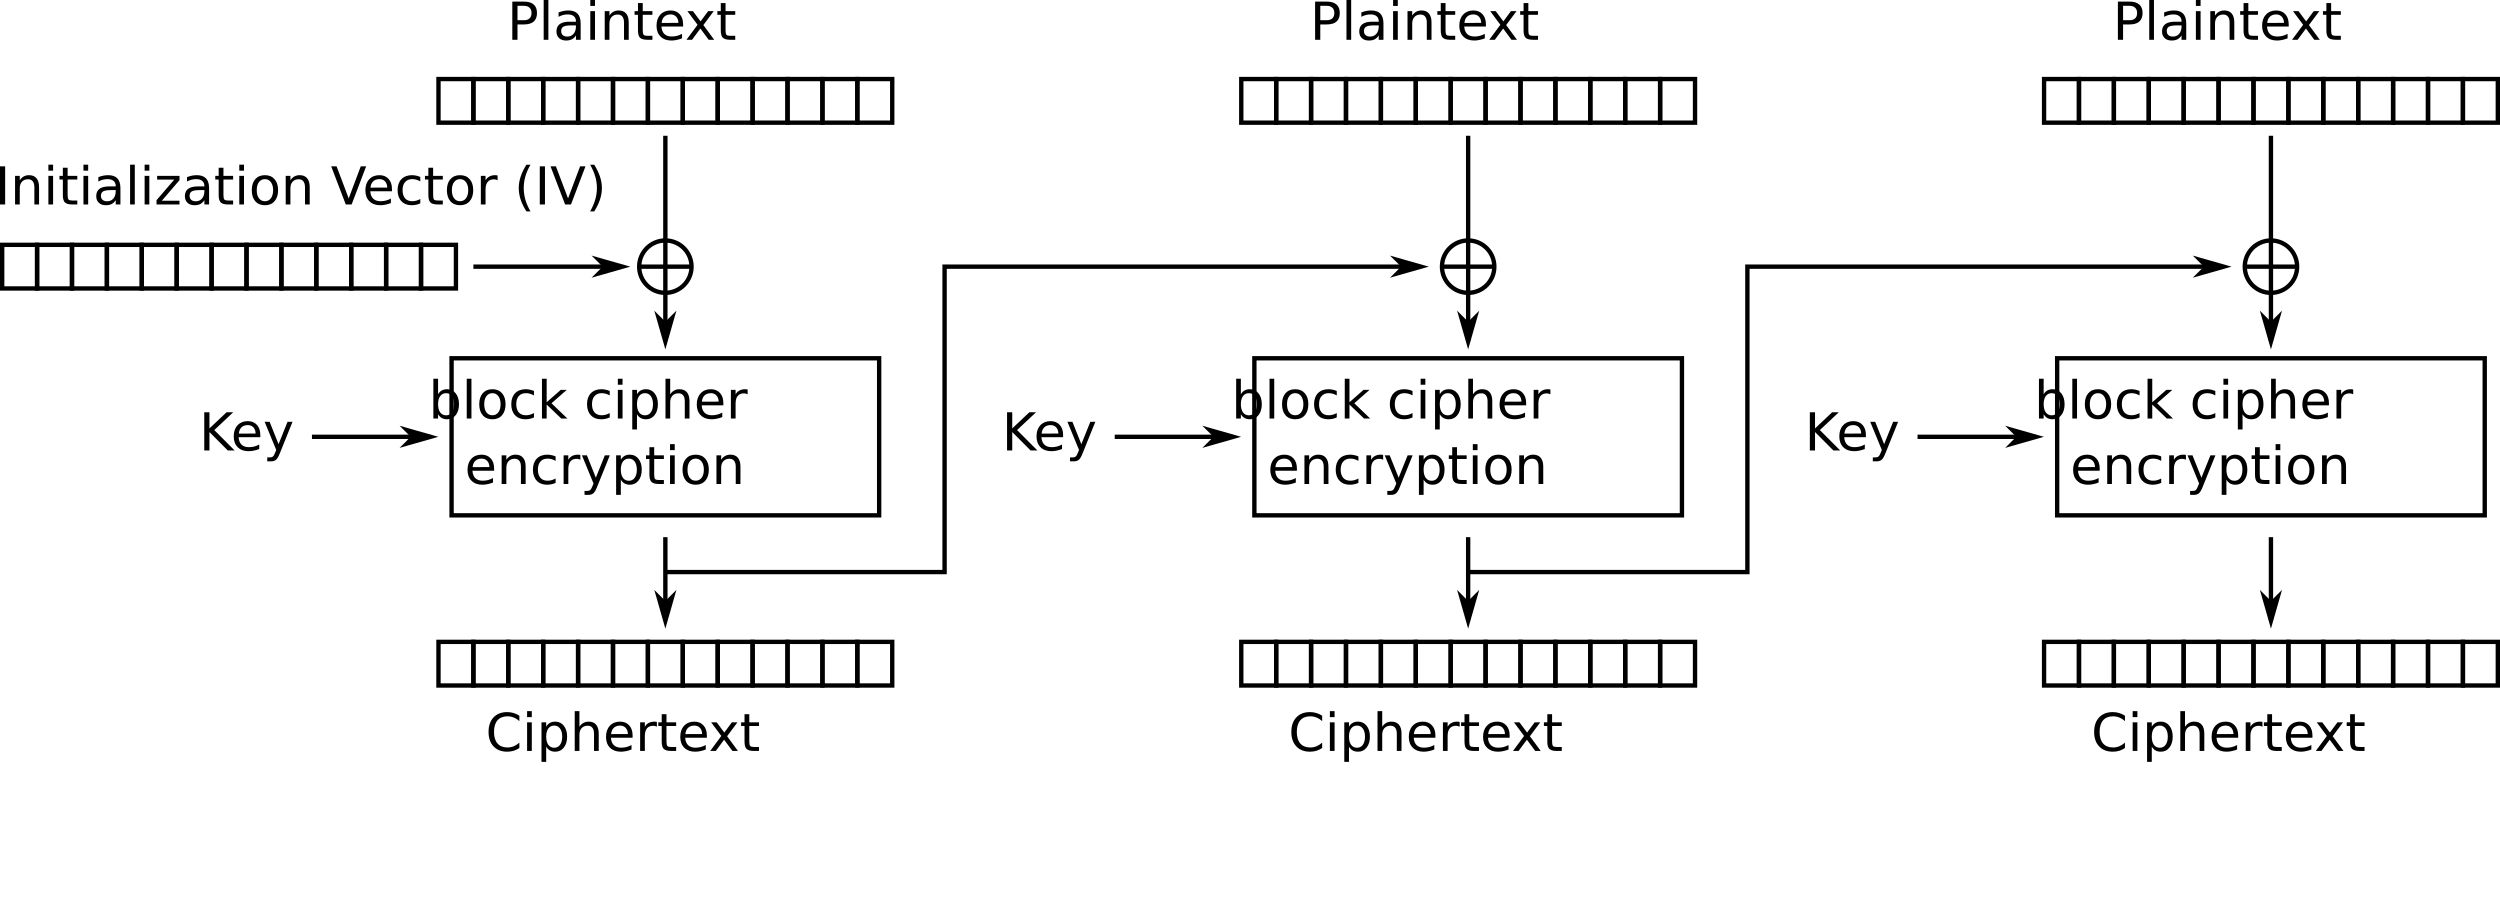
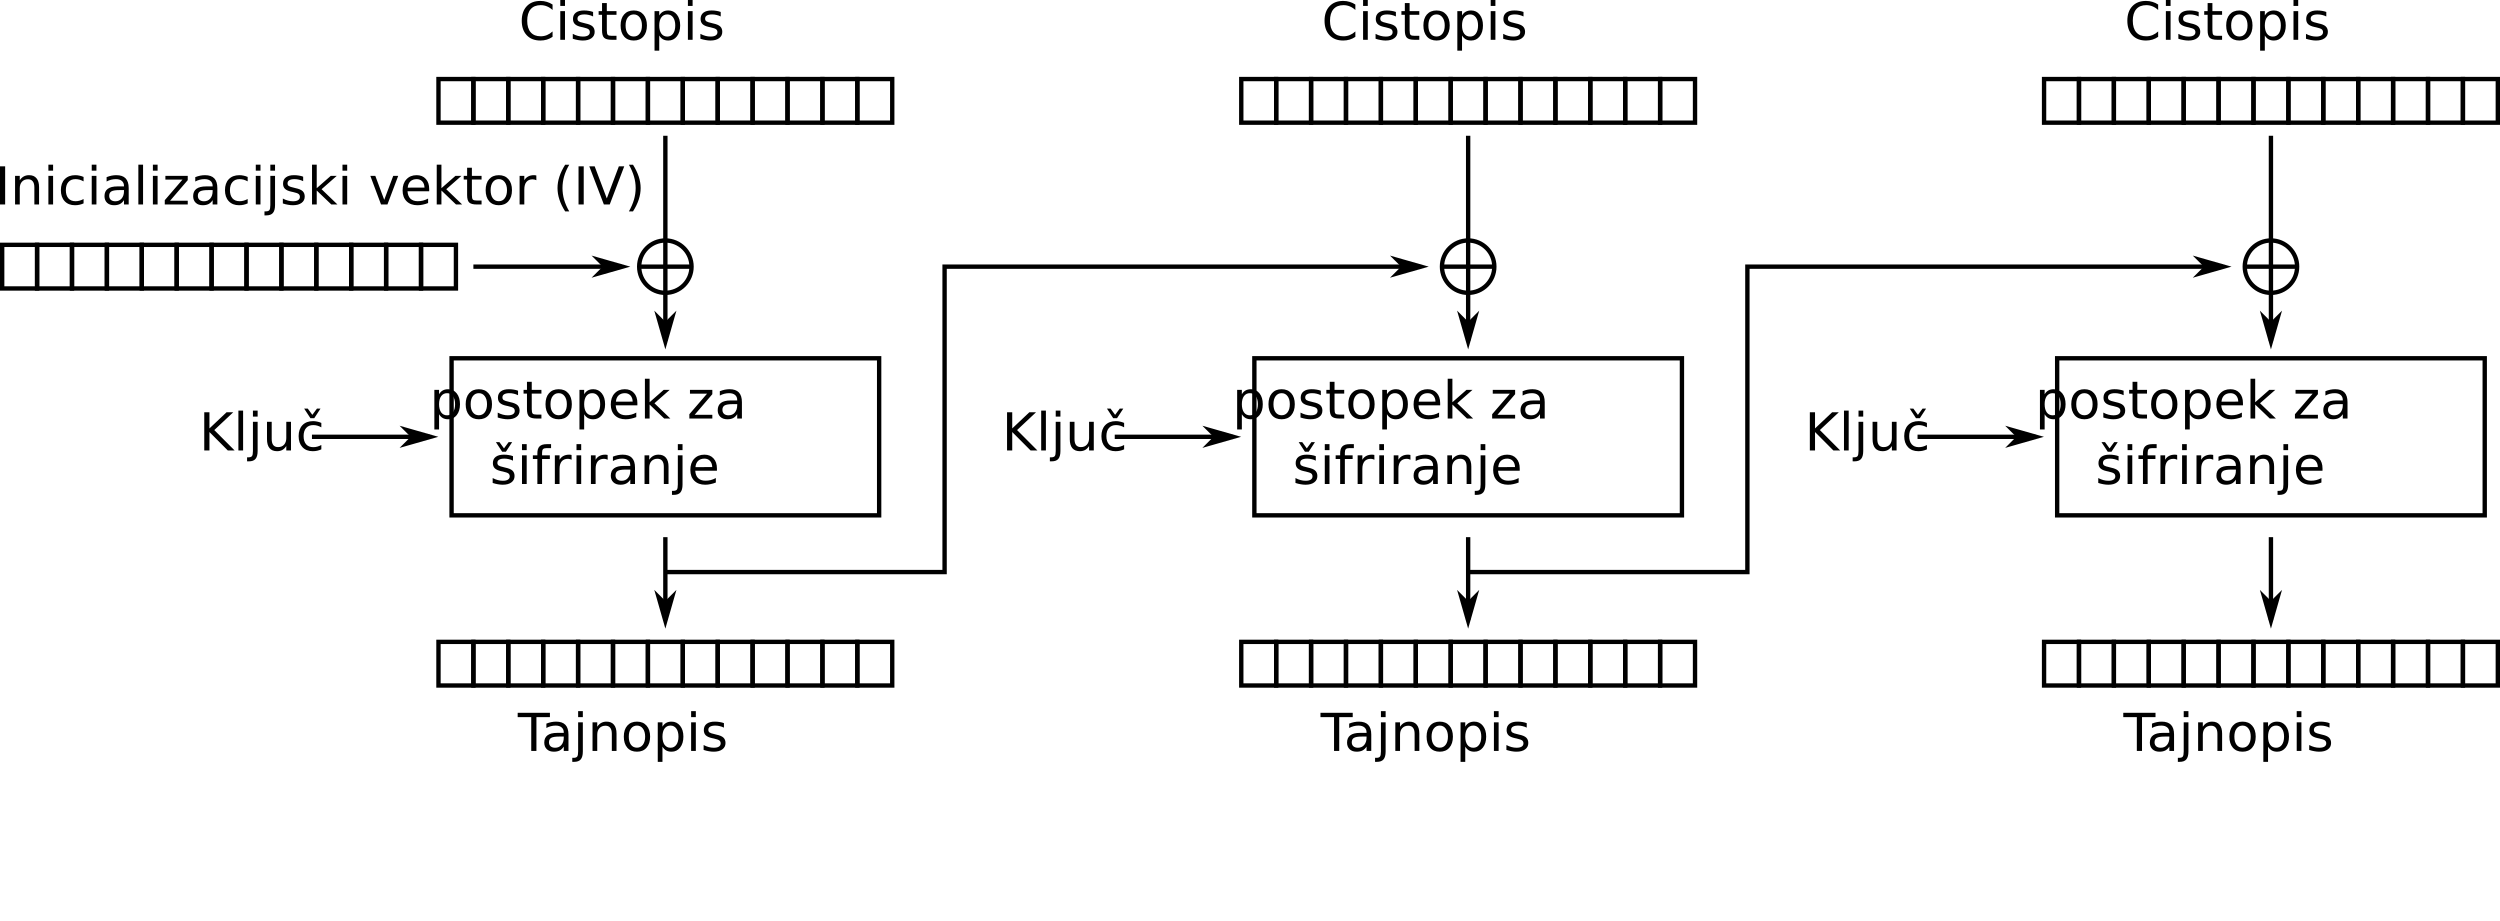
<svg xmlns="http://www.w3.org/2000/svg" width="573" height="210.945" id="svg2" version="1.1">
  <defs id="defs4">
    <marker orient="auto" refY="0" refX="0" id="Arrow1Mend" style="overflow:visible">
      <path id="path4488" d="M 0,0 5,-5 -12.5,0 5,5 0,0 Z" style="fill-rule:evenodd;stroke:#000000;stroke-width:1pt" transform="matrix(-0.4,0,0,-0.4,-4,0)" />
    </marker>
    <marker orient="auto" refY="0" refX="0" id="marker11421" style="overflow:visible">
      <path id="path11423" d="M 0,0 5,-5 -12.5,0 5,5 0,0 Z" style="fill-rule:evenodd;stroke:#000000;stroke-width:1pt" transform="matrix(-0.4,0,0,-0.4,-4,0)" />
    </marker>
  </defs>
  <g id="layer2" style="display:inline" transform="translate(-6,-18.38281)">
    <g id="g3514" transform="translate(20,20)">
      <text id="text3216" y="904.673" x="137.961" style="font-style:normal;font-variant:normal;font-weight:normal;font-stretch:normal;font-size:12px;line-height:125%;font-family:'DejaVu Sans';-inkscape-font-specification:'DejaVu Sans';text-align:center;letter-spacing:0px;word-spacing:0px;writing-mode:lr-tb;text-anchor:middle;fill:#000000;fill-opacity:1;stroke:none" xml:space="preserve" transform="translate(0,-810.3622)">
-         <tspan y="904.673" x="137.961" id="tspan3218">block cipher</tspan>
-         <tspan id="tspan3220" y="919.673" x="137.961" style="font-weight:normal">encryption</tspan>
+         <tspan y="904.673" x="137.961" id="tspan3218">postopek za</tspan>
+         <tspan id="tspan3220" y="919.673" x="137.961" style="font-weight:normal">šifriranje</tspan>
      </text>
      <rect y="80.5" x="89.5" height="36" width="98" id="rect3214" style="fill:none;stroke:#000000;stroke-width:1;stroke-linecap:square;stroke-miterlimit:4;stroke-dasharray:none;stroke-dashoffset:0;stroke-opacity:1" />
    </g>
    <g id="g3496" transform="translate(18,-12)">
      <rect y="48.5" x="88.5" height="10" width="8" id="rect3222" style="fill:none;stroke:#000000;stroke-width:1;stroke-linecap:square;stroke-miterlimit:4;stroke-dasharray:none;stroke-dashoffset:0;stroke-opacity:1" />
      <rect y="48.5" x="96.5" height="10" width="8" id="rect3222-4" style="fill:none;stroke:#000000;stroke-width:1;stroke-linecap:square;stroke-miterlimit:4;stroke-dasharray:none;stroke-dashoffset:0;stroke-opacity:1" />
      <rect y="48.5" x="104.5" height="10" width="8" id="rect3222-4-8" style="fill:none;stroke:#000000;stroke-width:1;stroke-linecap:square;stroke-miterlimit:4;stroke-dasharray:none;stroke-dashoffset:0;stroke-opacity:1" />
      <rect y="48.5" x="112.5" height="10" width="8" id="rect3222-4-8-5" style="fill:none;stroke:#000000;stroke-width:1;stroke-linecap:square;stroke-miterlimit:4;stroke-dasharray:none;stroke-dashoffset:0;stroke-opacity:1" />
      <rect y="48.5" x="120.5" height="10" width="8" id="rect3222-4-8-5-6" style="fill:none;stroke:#000000;stroke-width:1;stroke-linecap:square;stroke-miterlimit:4;stroke-dasharray:none;stroke-dashoffset:0;stroke-opacity:1" />
      <rect y="48.5" x="128.5" height="10" width="8" id="rect3222-4-8-5-6-0" style="fill:none;stroke:#000000;stroke-width:1;stroke-linecap:square;stroke-miterlimit:4;stroke-dasharray:none;stroke-dashoffset:0;stroke-opacity:1" />
      <rect y="48.5" x="136.5" height="10" width="8" id="rect3222-4-8-5-6-0-9" style="fill:none;stroke:#000000;stroke-width:1;stroke-linecap:square;stroke-miterlimit:4;stroke-dasharray:none;stroke-dashoffset:0;stroke-opacity:1" />
      <rect y="48.5" x="144.5" height="10" width="8" id="rect3222-4-8-5-6-0-9-3" style="fill:none;stroke:#000000;stroke-width:1;stroke-linecap:square;stroke-miterlimit:4;stroke-dasharray:none;stroke-dashoffset:0;stroke-opacity:1" />
      <rect y="48.5" x="152.5" height="10" width="8" id="rect3222-4-8-5-6-0-9-3-3" style="fill:none;stroke:#000000;stroke-width:1;stroke-linecap:square;stroke-miterlimit:4;stroke-dasharray:none;stroke-dashoffset:0;stroke-opacity:1" />
      <rect y="48.5" x="160.5" height="10" width="8" id="rect3222-4-8-5-6-0-9-3-3-6" style="fill:none;stroke:#000000;stroke-width:1;stroke-linecap:square;stroke-miterlimit:4;stroke-dasharray:none;stroke-dashoffset:0;stroke-opacity:1" />
      <rect y="48.5" x="168.5" height="10" width="8" id="rect3222-4-8-5-6-0-9-3-3-6-5" style="fill:none;stroke:#000000;stroke-width:1;stroke-linecap:square;stroke-miterlimit:4;stroke-dasharray:none;stroke-dashoffset:0;stroke-opacity:1" />
      <rect y="48.5" x="176.5" height="10" width="8" id="rect3222-4-8-5-6-0-9-3-3-6-5-0" style="fill:none;stroke:#000000;stroke-width:1;stroke-linecap:square;stroke-miterlimit:4;stroke-dasharray:none;stroke-dashoffset:0;stroke-opacity:1" />
      <rect y="48.5" x="184.5" height="10" width="8" id="rect3222-4-8-5-6-0-9-3-3-6-5-0-7" style="fill:none;stroke:#000000;stroke-width:1;stroke-linecap:square;stroke-miterlimit:4;stroke-dasharray:none;stroke-dashoffset:0;stroke-opacity:1" />
    </g>
    <text xml:space="preserve" style="font-style:normal;font-variant:normal;font-weight:normal;font-stretch:normal;font-size:12px;line-height:125%;font-family:'DejaVu Sans';-inkscape-font-specification:Sans;text-align:start;letter-spacing:0px;word-spacing:0px;text-anchor:start;fill:#000000;fill-opacity:1;stroke:none" x="51.643" y="121.626" id="text3562">
-       <tspan id="tspan3564" x="51.643" y="121.626">Key</tspan>
+       <tspan id="tspan3564" x="51.643" y="121.626">Ključ</tspan>
    </text>
    <g id="g3496-2-8" transform="translate(18,117)">
      <rect y="48.5" x="88.5" height="10" width="8" id="rect3222-7-1" style="fill:none;stroke:#000000;stroke-width:1;stroke-linecap:square;stroke-miterlimit:4;stroke-dasharray:none;stroke-dashoffset:0;stroke-opacity:1" />
      <rect y="48.5" x="96.5" height="10" width="8" id="rect3222-4-9-7" style="fill:none;stroke:#000000;stroke-width:1;stroke-linecap:square;stroke-miterlimit:4;stroke-dasharray:none;stroke-dashoffset:0;stroke-opacity:1" />
      <rect y="48.5" x="104.5" height="10" width="8" id="rect3222-4-8-7-3" style="fill:none;stroke:#000000;stroke-width:1;stroke-linecap:square;stroke-miterlimit:4;stroke-dasharray:none;stroke-dashoffset:0;stroke-opacity:1" />
      <rect y="48.5" x="112.5" height="10" width="8" id="rect3222-4-8-5-61-8" style="fill:none;stroke:#000000;stroke-width:1;stroke-linecap:square;stroke-miterlimit:4;stroke-dasharray:none;stroke-dashoffset:0;stroke-opacity:1" />
      <rect y="48.5" x="120.5" height="10" width="8" id="rect3222-4-8-5-6-4-0" style="fill:none;stroke:#000000;stroke-width:1;stroke-linecap:square;stroke-miterlimit:4;stroke-dasharray:none;stroke-dashoffset:0;stroke-opacity:1" />
      <rect y="48.5" x="128.5" height="10" width="8" id="rect3222-4-8-5-6-0-0-4" style="fill:none;stroke:#000000;stroke-width:1;stroke-linecap:square;stroke-miterlimit:4;stroke-dasharray:none;stroke-dashoffset:0;stroke-opacity:1" />
      <rect y="48.5" x="136.5" height="10" width="8" id="rect3222-4-8-5-6-0-9-4-1" style="fill:none;stroke:#000000;stroke-width:1;stroke-linecap:square;stroke-miterlimit:4;stroke-dasharray:none;stroke-dashoffset:0;stroke-opacity:1" />
      <rect y="48.5" x="144.5" height="10" width="8" id="rect3222-4-8-5-6-0-9-3-0-3" style="fill:none;stroke:#000000;stroke-width:1;stroke-linecap:square;stroke-miterlimit:4;stroke-dasharray:none;stroke-dashoffset:0;stroke-opacity:1" />
      <rect y="48.5" x="152.5" height="10" width="8" id="rect3222-4-8-5-6-0-9-3-3-4-0" style="fill:none;stroke:#000000;stroke-width:1;stroke-linecap:square;stroke-miterlimit:4;stroke-dasharray:none;stroke-dashoffset:0;stroke-opacity:1" />
      <rect y="48.5" x="160.5" height="10" width="8" id="rect3222-4-8-5-6-0-9-3-3-6-9-6" style="fill:none;stroke:#000000;stroke-width:1;stroke-linecap:square;stroke-miterlimit:4;stroke-dasharray:none;stroke-dashoffset:0;stroke-opacity:1" />
      <rect y="48.5" x="168.5" height="10" width="8" id="rect3222-4-8-5-6-0-9-3-3-6-5-8-5" style="fill:none;stroke:#000000;stroke-width:1;stroke-linecap:square;stroke-miterlimit:4;stroke-dasharray:none;stroke-dashoffset:0;stroke-opacity:1" />
      <rect y="48.5" x="176.5" height="10" width="8" id="rect3222-4-8-5-6-0-9-3-3-6-5-0-5-9" style="fill:none;stroke:#000000;stroke-width:1;stroke-linecap:square;stroke-miterlimit:4;stroke-dasharray:none;stroke-dashoffset:0;stroke-opacity:1" />
      <rect y="48.5" x="184.5" height="10" width="8" id="rect3222-4-8-5-6-0-9-3-3-6-5-0-7-7-9" style="fill:none;stroke:#000000;stroke-width:1;stroke-linecap:square;stroke-miterlimit:4;stroke-dasharray:none;stroke-dashoffset:0;stroke-opacity:1" />
    </g>
    <text xml:space="preserve" style="font-style:normal;font-variant:normal;font-weight:normal;font-stretch:normal;font-size:12px;line-height:125%;font-family:'DejaVu Sans';-inkscape-font-specification:Sans;text-align:start;letter-spacing:0px;word-spacing:0px;text-anchor:start;fill:#000000;fill-opacity:1;stroke:none" x="158.31" y="190.5" id="text3566-6">
-       <tspan id="tspan3568-9" x="158.31" y="190.5" style="text-align:center;text-anchor:middle">Ciphertext</tspan>
+       <tspan id="tspan3568-9" x="158.31" y="190.5" style="text-align:center;text-anchor:middle">Tajnopis</tspan>
    </text>
    <path style="fill:none;stroke:#000000;stroke-width:1px;stroke-linecap:butt;stroke-linejoin:miter;stroke-opacity:1;marker-end:url(#Arrow1Mend)" d="m 158.5,49.5 0,47" id="path3705" />
    <path style="fill:none;stroke:#000000;stroke-width:1px;stroke-linecap:butt;stroke-linejoin:miter;stroke-opacity:1;marker-end:url(#Arrow1Mend)" d="m 77.5,118.5 27,0" id="path4919" />
    <path style="fill:none;stroke:#000000;stroke-width:1px;stroke-linecap:butt;stroke-linejoin:miter;stroke-opacity:1;marker-end:url(#Arrow1Mend)" d="m 158.5,141.5 0,19" id="path5103" />
    <text xml:space="preserve" style="font-style:normal;font-variant:normal;font-weight:normal;font-stretch:normal;font-size:12px;line-height:125%;font-family:'DejaVu Sans';-inkscape-font-specification:'DejaVu Sans';text-align:center;letter-spacing:0px;word-spacing:0px;writing-mode:lr-tb;text-anchor:middle;display:inline;fill:#000000;fill-opacity:1;stroke:none" x="158.058" y="27.5" id="text3520-1-3">
-       <tspan x="158.058" y="27.5" id="tspan3528-0-6" style="font-style:normal;font-variant:normal;font-weight:normal;font-stretch:normal;font-size:12px;line-height:125%;font-family:'DejaVu Sans';-inkscape-font-specification:'DejaVu Sans';text-align:center;writing-mode:lr-tb;text-anchor:middle">Plaintext</tspan>
+       <tspan x="158.058" y="27.5" id="tspan3528-0-6" style="font-style:normal;font-variant:normal;font-weight:normal;font-stretch:normal;font-size:12px;line-height:125%;font-family:'DejaVu Sans';-inkscape-font-specification:'DejaVu Sans';text-align:center;writing-mode:lr-tb;text-anchor:middle">Čistopis</tspan>
    </text>
    <g transform="translate(20,-54)" style="display:inline" id="g5291">
      <circle transform="translate(-2,0)" id="path5287" style="fill:none;stroke:#000000;stroke-width:1;stroke-linecap:square;stroke-miterlimit:4;stroke-dasharray:none;stroke-dashoffset:0;stroke-opacity:1" cx="140.5" cy="133.5" r="6" />
      <path id="path5289" d="m 132.5,133.5 12,0" style="fill:none;stroke:#000000;stroke-width:1px;stroke-linecap:butt;stroke-linejoin:miter;stroke-opacity:1" />
    </g>
    <g style="display:inline" id="g3514-0" transform="translate(204,20)">
      <text id="text3216-6" y="904.673" x="137.961" style="font-style:normal;font-variant:normal;font-weight:normal;font-stretch:normal;font-size:12px;line-height:125%;font-family:'DejaVu Sans';-inkscape-font-specification:'DejaVu Sans';text-align:center;letter-spacing:0px;word-spacing:0px;writing-mode:lr-tb;text-anchor:middle;fill:#000000;fill-opacity:1;stroke:none" xml:space="preserve" transform="translate(0,-810.3622)">
-         <tspan y="904.673" x="137.961" id="tspan3218-0">block cipher</tspan>
-         <tspan id="tspan3220-5" y="919.673" x="137.961" style="font-weight:normal">encryption</tspan>
+         <tspan y="904.673" x="137.961" id="tspan3218-0">postopek za</tspan>
+         <tspan id="tspan3220-5" y="919.673" x="137.961" style="font-weight:normal">šifriranje</tspan>
      </text>
      <rect y="80.5" x="89.5" height="36" width="98" id="rect3214-1" style="fill:none;stroke:#000000;stroke-width:1;stroke-linecap:square;stroke-miterlimit:4;stroke-dasharray:none;stroke-dashoffset:0;stroke-opacity:1" />
    </g>
    <g style="display:inline" id="g3496-0" transform="translate(202,-12)">
      <rect y="48.5" x="88.5" height="10" width="8" id="rect3222-5" style="fill:none;stroke:#000000;stroke-width:1;stroke-linecap:square;stroke-miterlimit:4;stroke-dasharray:none;stroke-dashoffset:0;stroke-opacity:1" />
      <rect y="48.5" x="96.5" height="10" width="8" id="rect3222-4-7" style="fill:none;stroke:#000000;stroke-width:1;stroke-linecap:square;stroke-miterlimit:4;stroke-dasharray:none;stroke-dashoffset:0;stroke-opacity:1" />
      <rect y="48.5" x="104.5" height="10" width="8" id="rect3222-4-8-3" style="fill:none;stroke:#000000;stroke-width:1;stroke-linecap:square;stroke-miterlimit:4;stroke-dasharray:none;stroke-dashoffset:0;stroke-opacity:1" />
      <rect y="48.5" x="112.5" height="10" width="8" id="rect3222-4-8-5-25" style="fill:none;stroke:#000000;stroke-width:1;stroke-linecap:square;stroke-miterlimit:4;stroke-dasharray:none;stroke-dashoffset:0;stroke-opacity:1" />
      <rect y="48.5" x="120.5" height="10" width="8" id="rect3222-4-8-5-6-07" style="fill:none;stroke:#000000;stroke-width:1;stroke-linecap:square;stroke-miterlimit:4;stroke-dasharray:none;stroke-dashoffset:0;stroke-opacity:1" />
      <rect y="48.5" x="128.5" height="10" width="8" id="rect3222-4-8-5-6-0-5" style="fill:none;stroke:#000000;stroke-width:1;stroke-linecap:square;stroke-miterlimit:4;stroke-dasharray:none;stroke-dashoffset:0;stroke-opacity:1" />
      <rect y="48.5" x="136.5" height="10" width="8" id="rect3222-4-8-5-6-0-9-66" style="fill:none;stroke:#000000;stroke-width:1;stroke-linecap:square;stroke-miterlimit:4;stroke-dasharray:none;stroke-dashoffset:0;stroke-opacity:1" />
      <rect y="48.5" x="144.5" height="10" width="8" id="rect3222-4-8-5-6-0-9-3-7" style="fill:none;stroke:#000000;stroke-width:1;stroke-linecap:square;stroke-miterlimit:4;stroke-dasharray:none;stroke-dashoffset:0;stroke-opacity:1" />
      <rect y="48.5" x="152.5" height="10" width="8" id="rect3222-4-8-5-6-0-9-3-3-2" style="fill:none;stroke:#000000;stroke-width:1;stroke-linecap:square;stroke-miterlimit:4;stroke-dasharray:none;stroke-dashoffset:0;stroke-opacity:1" />
      <rect y="48.5" x="160.5" height="10" width="8" id="rect3222-4-8-5-6-0-9-3-3-6-4" style="fill:none;stroke:#000000;stroke-width:1;stroke-linecap:square;stroke-miterlimit:4;stroke-dasharray:none;stroke-dashoffset:0;stroke-opacity:1" />
      <rect y="48.5" x="168.5" height="10" width="8" id="rect3222-4-8-5-6-0-9-3-3-6-5-9" style="fill:none;stroke:#000000;stroke-width:1;stroke-linecap:square;stroke-miterlimit:4;stroke-dasharray:none;stroke-dashoffset:0;stroke-opacity:1" />
      <rect y="48.5" x="176.5" height="10" width="8" id="rect3222-4-8-5-6-0-9-3-3-6-5-0-1" style="fill:none;stroke:#000000;stroke-width:1;stroke-linecap:square;stroke-miterlimit:4;stroke-dasharray:none;stroke-dashoffset:0;stroke-opacity:1" />
      <rect y="48.5" x="184.5" height="10" width="8" id="rect3222-4-8-5-6-0-9-3-3-6-5-0-7-1" style="fill:none;stroke:#000000;stroke-width:1;stroke-linecap:square;stroke-miterlimit:4;stroke-dasharray:none;stroke-dashoffset:0;stroke-opacity:1" />
    </g>
    <text xml:space="preserve" style="font-style:normal;font-variant:normal;font-weight:normal;font-stretch:normal;font-size:12px;line-height:125%;font-family:'DejaVu Sans';-inkscape-font-specification:Sans;text-align:start;letter-spacing:0px;word-spacing:0px;text-anchor:start;display:inline;fill:#000000;fill-opacity:1;stroke:none" x="235.643" y="121.626" id="text3562-2">
-       <tspan id="tspan3564-9" x="235.643" y="121.626">Key</tspan>
+       <tspan id="tspan3564-9" x="235.643" y="121.626">Ključ</tspan>
    </text>
    <g style="display:inline" id="g3496-2-8-8" transform="translate(202,117)">
      <rect y="48.5" x="88.5" height="10" width="8" id="rect3222-7-1-0" style="fill:none;stroke:#000000;stroke-width:1;stroke-linecap:square;stroke-miterlimit:4;stroke-dasharray:none;stroke-dashoffset:0;stroke-opacity:1" />
      <rect y="48.5" x="96.5" height="10" width="8" id="rect3222-4-9-7-7" style="fill:none;stroke:#000000;stroke-width:1;stroke-linecap:square;stroke-miterlimit:4;stroke-dasharray:none;stroke-dashoffset:0;stroke-opacity:1" />
      <rect y="48.5" x="104.5" height="10" width="8" id="rect3222-4-8-7-3-0" style="fill:none;stroke:#000000;stroke-width:1;stroke-linecap:square;stroke-miterlimit:4;stroke-dasharray:none;stroke-dashoffset:0;stroke-opacity:1" />
      <rect y="48.5" x="112.5" height="10" width="8" id="rect3222-4-8-5-61-8-8" style="fill:none;stroke:#000000;stroke-width:1;stroke-linecap:square;stroke-miterlimit:4;stroke-dasharray:none;stroke-dashoffset:0;stroke-opacity:1" />
      <rect y="48.5" x="120.5" height="10" width="8" id="rect3222-4-8-5-6-4-0-45" style="fill:none;stroke:#000000;stroke-width:1;stroke-linecap:square;stroke-miterlimit:4;stroke-dasharray:none;stroke-dashoffset:0;stroke-opacity:1" />
      <rect y="48.5" x="128.5" height="10" width="8" id="rect3222-4-8-5-6-0-0-4-8" style="fill:none;stroke:#000000;stroke-width:1;stroke-linecap:square;stroke-miterlimit:4;stroke-dasharray:none;stroke-dashoffset:0;stroke-opacity:1" />
      <rect y="48.5" x="136.5" height="10" width="8" id="rect3222-4-8-5-6-0-9-4-1-2" style="fill:none;stroke:#000000;stroke-width:1;stroke-linecap:square;stroke-miterlimit:4;stroke-dasharray:none;stroke-dashoffset:0;stroke-opacity:1" />
      <rect y="48.5" x="144.5" height="10" width="8" id="rect3222-4-8-5-6-0-9-3-0-3-5" style="fill:none;stroke:#000000;stroke-width:1;stroke-linecap:square;stroke-miterlimit:4;stroke-dasharray:none;stroke-dashoffset:0;stroke-opacity:1" />
      <rect y="48.5" x="152.5" height="10" width="8" id="rect3222-4-8-5-6-0-9-3-3-4-0-5" style="fill:none;stroke:#000000;stroke-width:1;stroke-linecap:square;stroke-miterlimit:4;stroke-dasharray:none;stroke-dashoffset:0;stroke-opacity:1" />
      <rect y="48.5" x="160.5" height="10" width="8" id="rect3222-4-8-5-6-0-9-3-3-6-9-6-4" style="fill:none;stroke:#000000;stroke-width:1;stroke-linecap:square;stroke-miterlimit:4;stroke-dasharray:none;stroke-dashoffset:0;stroke-opacity:1" />
      <rect y="48.5" x="168.5" height="10" width="8" id="rect3222-4-8-5-6-0-9-3-3-6-5-8-5-8" style="fill:none;stroke:#000000;stroke-width:1;stroke-linecap:square;stroke-miterlimit:4;stroke-dasharray:none;stroke-dashoffset:0;stroke-opacity:1" />
      <rect y="48.5" x="176.5" height="10" width="8" id="rect3222-4-8-5-6-0-9-3-3-6-5-0-5-9-3" style="fill:none;stroke:#000000;stroke-width:1;stroke-linecap:square;stroke-miterlimit:4;stroke-dasharray:none;stroke-dashoffset:0;stroke-opacity:1" />
      <rect y="48.5" x="184.5" height="10" width="8" id="rect3222-4-8-5-6-0-9-3-3-6-5-0-7-7-9-33" style="fill:none;stroke:#000000;stroke-width:1;stroke-linecap:square;stroke-miterlimit:4;stroke-dasharray:none;stroke-dashoffset:0;stroke-opacity:1" />
    </g>
    <text xml:space="preserve" style="font-style:normal;font-variant:normal;font-weight:normal;font-stretch:normal;font-size:12px;line-height:125%;font-family:'DejaVu Sans';-inkscape-font-specification:Sans;text-align:start;letter-spacing:0px;word-spacing:0px;text-anchor:start;display:inline;fill:#000000;fill-opacity:1;stroke:none" x="342.31" y="190.5" id="text3566-6-5">
-       <tspan id="tspan3568-9-0" x="342.31" y="190.5" style="text-align:center;text-anchor:middle">Ciphertext</tspan>
+       <tspan id="tspan3568-9-0" x="342.31" y="190.5" style="text-align:center;text-anchor:middle">Tajnopis</tspan>
    </text>
    <path style="display:inline;fill:none;stroke:#000000;stroke-width:1px;stroke-linecap:butt;stroke-linejoin:miter;stroke-opacity:1;marker-end:url(#Arrow1Mend)" d="m 342.5,49.5 0,47" id="path3705-3" />
    <path style="display:inline;fill:none;stroke:#000000;stroke-width:1px;stroke-linecap:butt;stroke-linejoin:miter;stroke-opacity:1;marker-end:url(#Arrow1Mend)" d="m 261.5,118.5 27,0" id="path4919-2" />
    <path style="display:inline;fill:none;stroke:#000000;stroke-width:1px;stroke-linecap:butt;stroke-linejoin:miter;stroke-opacity:1;marker-end:url(#Arrow1Mend)" d="m 342.5,141.5 0,19" id="path5103-61" />
    <text xml:space="preserve" style="font-style:normal;font-variant:normal;font-weight:normal;font-stretch:normal;font-size:12px;line-height:125%;font-family:'DejaVu Sans';-inkscape-font-specification:'DejaVu Sans';text-align:center;letter-spacing:0px;word-spacing:0px;writing-mode:lr-tb;text-anchor:middle;display:inline;fill:#000000;fill-opacity:1;stroke:none" x="342.058" y="27.5" id="text3520-1-3-0">
-       <tspan x="342.058" y="27.5" id="tspan3528-0-6-3" style="font-style:normal;font-variant:normal;font-weight:normal;font-stretch:normal;font-size:12px;line-height:125%;font-family:'DejaVu Sans';-inkscape-font-specification:'DejaVu Sans';text-align:center;writing-mode:lr-tb;text-anchor:middle">Plaintext</tspan>
+       <tspan x="342.058" y="27.5" id="tspan3528-0-6-3" style="font-style:normal;font-variant:normal;font-weight:normal;font-stretch:normal;font-size:12px;line-height:125%;font-family:'DejaVu Sans';-inkscape-font-specification:'DejaVu Sans';text-align:center;writing-mode:lr-tb;text-anchor:middle">Čistopis</tspan>
    </text>
    <g transform="translate(204,-54)" style="display:inline" id="g5291-5">
      <circle transform="translate(-2,0)" id="path5287-6" style="fill:none;stroke:#000000;stroke-width:1;stroke-linecap:square;stroke-miterlimit:4;stroke-dasharray:none;stroke-dashoffset:0;stroke-opacity:1" cx="140.5" cy="133.5" r="6" />
      <path id="path5289-4" d="m 132.5,133.5 12,0" style="fill:none;stroke:#000000;stroke-width:1px;stroke-linecap:butt;stroke-linejoin:miter;stroke-opacity:1" />
    </g>
    <g style="display:inline" id="g3514-0-5" transform="translate(388,20)">
      <text id="text3216-6-1" y="904.673" x="137.961" style="font-style:normal;font-variant:normal;font-weight:normal;font-stretch:normal;font-size:12px;line-height:125%;font-family:'DejaVu Sans';-inkscape-font-specification:'DejaVu Sans';text-align:center;letter-spacing:0px;word-spacing:0px;writing-mode:lr-tb;text-anchor:middle;fill:#000000;fill-opacity:1;stroke:none" xml:space="preserve" transform="translate(0,-810.3622)">
-         <tspan y="904.673" x="137.961" id="tspan3218-0-5">block cipher</tspan>
-         <tspan id="tspan3220-5-6" y="919.673" x="137.961" style="font-weight:normal">encryption</tspan>
+         <tspan y="904.673" x="137.961" id="tspan3218-0-5">postopek za</tspan>
+         <tspan id="tspan3220-5-6" y="919.673" x="137.961" style="font-weight:normal">šifriranje</tspan>
      </text>
      <rect y="80.5" x="89.5" height="36" width="98" id="rect3214-1-9" style="fill:none;stroke:#000000;stroke-width:1;stroke-linecap:square;stroke-miterlimit:4;stroke-dasharray:none;stroke-dashoffset:0;stroke-opacity:1" />
    </g>
    <g style="display:inline" id="g3496-0-1" transform="translate(386,-12)">
      <rect y="48.5" x="88.5" height="10" width="8" id="rect3222-5-1" style="fill:none;stroke:#000000;stroke-width:1;stroke-linecap:square;stroke-miterlimit:4;stroke-dasharray:none;stroke-dashoffset:0;stroke-opacity:1" />
      <rect y="48.5" x="96.5" height="10" width="8" id="rect3222-4-7-9" style="fill:none;stroke:#000000;stroke-width:1;stroke-linecap:square;stroke-miterlimit:4;stroke-dasharray:none;stroke-dashoffset:0;stroke-opacity:1" />
      <rect y="48.5" x="104.5" height="10" width="8" id="rect3222-4-8-3-4" style="fill:none;stroke:#000000;stroke-width:1;stroke-linecap:square;stroke-miterlimit:4;stroke-dasharray:none;stroke-dashoffset:0;stroke-opacity:1" />
      <rect y="48.5" x="112.5" height="10" width="8" id="rect3222-4-8-5-25-8" style="fill:none;stroke:#000000;stroke-width:1;stroke-linecap:square;stroke-miterlimit:4;stroke-dasharray:none;stroke-dashoffset:0;stroke-opacity:1" />
      <rect y="48.5" x="120.5" height="10" width="8" id="rect3222-4-8-5-6-07-7" style="fill:none;stroke:#000000;stroke-width:1;stroke-linecap:square;stroke-miterlimit:4;stroke-dasharray:none;stroke-dashoffset:0;stroke-opacity:1" />
      <rect y="48.5" x="128.5" height="10" width="8" id="rect3222-4-8-5-6-0-5-0" style="fill:none;stroke:#000000;stroke-width:1;stroke-linecap:square;stroke-miterlimit:4;stroke-dasharray:none;stroke-dashoffset:0;stroke-opacity:1" />
      <rect y="48.5" x="136.5" height="10" width="8" id="rect3222-4-8-5-6-0-9-66-6" style="fill:none;stroke:#000000;stroke-width:1;stroke-linecap:square;stroke-miterlimit:4;stroke-dasharray:none;stroke-dashoffset:0;stroke-opacity:1" />
      <rect y="48.5" x="144.5" height="10" width="8" id="rect3222-4-8-5-6-0-9-3-7-0" style="fill:none;stroke:#000000;stroke-width:1;stroke-linecap:square;stroke-miterlimit:4;stroke-dasharray:none;stroke-dashoffset:0;stroke-opacity:1" />
      <rect y="48.5" x="152.5" height="10" width="8" id="rect3222-4-8-5-6-0-9-3-3-2-5" style="fill:none;stroke:#000000;stroke-width:1;stroke-linecap:square;stroke-miterlimit:4;stroke-dasharray:none;stroke-dashoffset:0;stroke-opacity:1" />
      <rect y="48.5" x="160.5" height="10" width="8" id="rect3222-4-8-5-6-0-9-3-3-6-4-2" style="fill:none;stroke:#000000;stroke-width:1;stroke-linecap:square;stroke-miterlimit:4;stroke-dasharray:none;stroke-dashoffset:0;stroke-opacity:1" />
      <rect y="48.5" x="168.5" height="10" width="8" id="rect3222-4-8-5-6-0-9-3-3-6-5-9-7" style="fill:none;stroke:#000000;stroke-width:1;stroke-linecap:square;stroke-miterlimit:4;stroke-dasharray:none;stroke-dashoffset:0;stroke-opacity:1" />
      <rect y="48.5" x="176.5" height="10" width="8" id="rect3222-4-8-5-6-0-9-3-3-6-5-0-1-5" style="fill:none;stroke:#000000;stroke-width:1;stroke-linecap:square;stroke-miterlimit:4;stroke-dasharray:none;stroke-dashoffset:0;stroke-opacity:1" />
      <rect y="48.5" x="184.5" height="10" width="8" id="rect3222-4-8-5-6-0-9-3-3-6-5-0-7-1-7" style="fill:none;stroke:#000000;stroke-width:1;stroke-linecap:square;stroke-miterlimit:4;stroke-dasharray:none;stroke-dashoffset:0;stroke-opacity:1" />
    </g>
    <text xml:space="preserve" style="font-style:normal;font-variant:normal;font-weight:normal;font-stretch:normal;font-size:12px;line-height:125%;font-family:'DejaVu Sans';-inkscape-font-specification:Sans;text-align:start;letter-spacing:0px;word-spacing:0px;text-anchor:start;display:inline;fill:#000000;fill-opacity:1;stroke:none" x="419.643" y="121.626" id="text3562-2-1">
-       <tspan id="tspan3564-9-3" x="419.643" y="121.626">Key</tspan>
+       <tspan id="tspan3564-9-3" x="419.643" y="121.626">Ključ</tspan>
    </text>
    <g style="display:inline" id="g3496-2-8-8-9" transform="translate(386,117)">
      <rect y="48.5" x="88.5" height="10" width="8" id="rect3222-7-1-0-3" style="fill:none;stroke:#000000;stroke-width:1;stroke-linecap:square;stroke-miterlimit:4;stroke-dasharray:none;stroke-dashoffset:0;stroke-opacity:1" />
      <rect y="48.5" x="96.5" height="10" width="8" id="rect3222-4-9-7-7-8" style="fill:none;stroke:#000000;stroke-width:1;stroke-linecap:square;stroke-miterlimit:4;stroke-dasharray:none;stroke-dashoffset:0;stroke-opacity:1" />
      <rect y="48.5" x="104.5" height="10" width="8" id="rect3222-4-8-7-3-0-6" style="fill:none;stroke:#000000;stroke-width:1;stroke-linecap:square;stroke-miterlimit:4;stroke-dasharray:none;stroke-dashoffset:0;stroke-opacity:1" />
      <rect y="48.5" x="112.5" height="10" width="8" id="rect3222-4-8-5-61-8-8-0" style="fill:none;stroke:#000000;stroke-width:1;stroke-linecap:square;stroke-miterlimit:4;stroke-dasharray:none;stroke-dashoffset:0;stroke-opacity:1" />
      <rect y="48.5" x="120.5" height="10" width="8" id="rect3222-4-8-5-6-4-0-45-3" style="fill:none;stroke:#000000;stroke-width:1;stroke-linecap:square;stroke-miterlimit:4;stroke-dasharray:none;stroke-dashoffset:0;stroke-opacity:1" />
      <rect y="48.5" x="128.5" height="10" width="8" id="rect3222-4-8-5-6-0-0-4-8-3" style="fill:none;stroke:#000000;stroke-width:1;stroke-linecap:square;stroke-miterlimit:4;stroke-dasharray:none;stroke-dashoffset:0;stroke-opacity:1" />
      <rect y="48.5" x="136.5" height="10" width="8" id="rect3222-4-8-5-6-0-9-4-1-2-7" style="fill:none;stroke:#000000;stroke-width:1;stroke-linecap:square;stroke-miterlimit:4;stroke-dasharray:none;stroke-dashoffset:0;stroke-opacity:1" />
      <rect y="48.5" x="144.5" height="10" width="8" id="rect3222-4-8-5-6-0-9-3-0-3-5-3" style="fill:none;stroke:#000000;stroke-width:1;stroke-linecap:square;stroke-miterlimit:4;stroke-dasharray:none;stroke-dashoffset:0;stroke-opacity:1" />
      <rect y="48.5" x="152.5" height="10" width="8" id="rect3222-4-8-5-6-0-9-3-3-4-0-5-2" style="fill:none;stroke:#000000;stroke-width:1;stroke-linecap:square;stroke-miterlimit:4;stroke-dasharray:none;stroke-dashoffset:0;stroke-opacity:1" />
      <rect y="48.5" x="160.5" height="10" width="8" id="rect3222-4-8-5-6-0-9-3-3-6-9-6-4-3" style="fill:none;stroke:#000000;stroke-width:1;stroke-linecap:square;stroke-miterlimit:4;stroke-dasharray:none;stroke-dashoffset:0;stroke-opacity:1" />
      <rect y="48.5" x="168.5" height="10" width="8" id="rect3222-4-8-5-6-0-9-3-3-6-5-8-5-8-4" style="fill:none;stroke:#000000;stroke-width:1;stroke-linecap:square;stroke-miterlimit:4;stroke-dasharray:none;stroke-dashoffset:0;stroke-opacity:1" />
      <rect y="48.5" x="176.5" height="10" width="8" id="rect3222-4-8-5-6-0-9-3-3-6-5-0-5-9-3-9" style="fill:none;stroke:#000000;stroke-width:1;stroke-linecap:square;stroke-miterlimit:4;stroke-dasharray:none;stroke-dashoffset:0;stroke-opacity:1" />
      <rect y="48.5" x="184.5" height="10" width="8" id="rect3222-4-8-5-6-0-9-3-3-6-5-0-7-7-9-33-1" style="fill:none;stroke:#000000;stroke-width:1;stroke-linecap:square;stroke-miterlimit:4;stroke-dasharray:none;stroke-dashoffset:0;stroke-opacity:1" />
    </g>
    <text xml:space="preserve" style="font-style:normal;font-variant:normal;font-weight:normal;font-stretch:normal;font-size:12px;line-height:125%;font-family:'DejaVu Sans';-inkscape-font-specification:Sans;text-align:start;letter-spacing:0px;word-spacing:0px;text-anchor:start;display:inline;fill:#000000;fill-opacity:1;stroke:none" x="526.31" y="190.5" id="text3566-6-5-5">
-       <tspan id="tspan3568-9-0-1" x="526.31" y="190.5" style="text-align:center;text-anchor:middle">Ciphertext</tspan>
+       <tspan id="tspan3568-9-0-1" x="526.31" y="190.5" style="text-align:center;text-anchor:middle">Tajnopis</tspan>
    </text>
    <path style="display:inline;fill:none;stroke:#000000;stroke-width:1px;stroke-linecap:butt;stroke-linejoin:miter;stroke-opacity:1;marker-end:url(#Arrow1Mend)" d="m 526.5,49.5 0,47" id="path3705-3-4" />
    <path style="display:inline;fill:none;stroke:#000000;stroke-width:1px;stroke-linecap:butt;stroke-linejoin:miter;stroke-opacity:1;marker-end:url(#Arrow1Mend)" d="m 445.5,118.5 27,0" id="path4919-2-5" />
    <path style="display:inline;fill:none;stroke:#000000;stroke-width:1px;stroke-linecap:butt;stroke-linejoin:miter;stroke-opacity:1;marker-end:url(#Arrow1Mend)" d="m 526.5,141.5 0,19" id="path5103-61-7" />
    <text xml:space="preserve" style="font-style:normal;font-variant:normal;font-weight:normal;font-stretch:normal;font-size:12px;line-height:125%;font-family:'DejaVu Sans';-inkscape-font-specification:'DejaVu Sans';text-align:center;letter-spacing:0px;word-spacing:0px;writing-mode:lr-tb;text-anchor:middle;display:inline;fill:#000000;fill-opacity:1;stroke:none" x="526.058" y="27.5" id="text3520-1-3-0-4">
-       <tspan x="526.058" y="27.5" id="tspan3528-0-6-3-4" style="font-style:normal;font-variant:normal;font-weight:normal;font-stretch:normal;font-size:12px;line-height:125%;font-family:'DejaVu Sans';-inkscape-font-specification:'DejaVu Sans';text-align:center;writing-mode:lr-tb;text-anchor:middle">Plaintext</tspan>
+       <tspan x="526.058" y="27.5" id="tspan3528-0-6-3-4" style="font-style:normal;font-variant:normal;font-weight:normal;font-stretch:normal;font-size:12px;line-height:125%;font-family:'DejaVu Sans';-inkscape-font-specification:'DejaVu Sans';text-align:center;writing-mode:lr-tb;text-anchor:middle">Čistopis</tspan>
    </text>
    <g transform="translate(388,-54)" style="display:inline" id="g5291-5-9">
      <circle transform="translate(-2,0)" id="path5287-6-3" style="fill:none;stroke:#000000;stroke-width:1;stroke-linecap:square;stroke-miterlimit:4;stroke-dasharray:none;stroke-dashoffset:0;stroke-opacity:1" cx="140.5" cy="133.5" r="6" />
      <path id="path5289-4-4" d="m 132.5,133.5 12,0" style="fill:none;stroke:#000000;stroke-width:1px;stroke-linecap:butt;stroke-linejoin:miter;stroke-opacity:1" />
    </g>
    <g style="display:inline" id="g3496-4" transform="translate(-82,26)">
      <rect y="48.5" x="88.5" height="10" width="8" id="rect3222-53" style="fill:none;stroke:#000000;stroke-width:1;stroke-linecap:square;stroke-miterlimit:4;stroke-dasharray:none;stroke-dashoffset:0;stroke-opacity:1" />
      <rect y="48.5" x="96.5" height="10" width="8" id="rect3222-4-1" style="fill:none;stroke:#000000;stroke-width:1;stroke-linecap:square;stroke-miterlimit:4;stroke-dasharray:none;stroke-dashoffset:0;stroke-opacity:1" />
      <rect y="48.5" x="104.5" height="10" width="8" id="rect3222-4-8-2" style="fill:none;stroke:#000000;stroke-width:1;stroke-linecap:square;stroke-miterlimit:4;stroke-dasharray:none;stroke-dashoffset:0;stroke-opacity:1" />
      <rect y="48.5" x="112.5" height="10" width="8" id="rect3222-4-8-5-4" style="fill:none;stroke:#000000;stroke-width:1;stroke-linecap:square;stroke-miterlimit:4;stroke-dasharray:none;stroke-dashoffset:0;stroke-opacity:1" />
      <rect y="48.5" x="120.5" height="10" width="8" id="rect3222-4-8-5-6-5" style="fill:none;stroke:#000000;stroke-width:1;stroke-linecap:square;stroke-miterlimit:4;stroke-dasharray:none;stroke-dashoffset:0;stroke-opacity:1" />
      <rect y="48.5" x="128.5" height="10" width="8" id="rect3222-4-8-5-6-0-3" style="fill:none;stroke:#000000;stroke-width:1;stroke-linecap:square;stroke-miterlimit:4;stroke-dasharray:none;stroke-dashoffset:0;stroke-opacity:1" />
      <rect y="48.5" x="136.5" height="10" width="8" id="rect3222-4-8-5-6-0-9-9" style="fill:none;stroke:#000000;stroke-width:1;stroke-linecap:square;stroke-miterlimit:4;stroke-dasharray:none;stroke-dashoffset:0;stroke-opacity:1" />
      <rect y="48.5" x="144.5" height="10" width="8" id="rect3222-4-8-5-6-0-9-3-30" style="fill:none;stroke:#000000;stroke-width:1;stroke-linecap:square;stroke-miterlimit:4;stroke-dasharray:none;stroke-dashoffset:0;stroke-opacity:1" />
      <rect y="48.5" x="152.5" height="10" width="8" id="rect3222-4-8-5-6-0-9-3-3-9" style="fill:none;stroke:#000000;stroke-width:1;stroke-linecap:square;stroke-miterlimit:4;stroke-dasharray:none;stroke-dashoffset:0;stroke-opacity:1" />
      <rect y="48.5" x="160.5" height="10" width="8" id="rect3222-4-8-5-6-0-9-3-3-6-8" style="fill:none;stroke:#000000;stroke-width:1;stroke-linecap:square;stroke-miterlimit:4;stroke-dasharray:none;stroke-dashoffset:0;stroke-opacity:1" />
      <rect y="48.5" x="168.5" height="10" width="8" id="rect3222-4-8-5-6-0-9-3-3-6-5-5" style="fill:none;stroke:#000000;stroke-width:1;stroke-linecap:square;stroke-miterlimit:4;stroke-dasharray:none;stroke-dashoffset:0;stroke-opacity:1" />
      <rect y="48.5" x="176.5" height="10" width="8" id="rect3222-4-8-5-6-0-9-3-3-6-5-0-9" style="fill:none;stroke:#000000;stroke-width:1;stroke-linecap:square;stroke-miterlimit:4;stroke-dasharray:none;stroke-dashoffset:0;stroke-opacity:1" />
      <rect y="48.5" x="184.5" height="10" width="8" id="rect3222-4-8-5-6-0-9-3-3-6-5-0-7-2" style="fill:none;stroke:#000000;stroke-width:1;stroke-linecap:square;stroke-miterlimit:4;stroke-dasharray:none;stroke-dashoffset:0;stroke-opacity:1" />
    </g>
    <text xml:space="preserve" style="font-style:normal;font-variant:normal;font-weight:normal;font-stretch:normal;font-size:12px;line-height:125%;font-family:'DejaVu Sans';-inkscape-font-specification:Sans;text-align:start;letter-spacing:0px;word-spacing:0px;text-anchor:start;fill:#000000;fill-opacity:1;stroke:none" x="4.822" y="65.25" id="text11634">
-       <tspan id="tspan11636" x="4.822" y="65.25">Initialization Vector (IV)</tspan>
+       <tspan id="tspan11636" x="4.822" y="65.25">Inicializacijski vektor (IV)</tspan>
    </text>
    <path style="fill:none;stroke:#000000;stroke-width:1px;stroke-linecap:butt;stroke-linejoin:miter;stroke-opacity:1;marker-end:url(#marker11421)" d="m 114.5,79.5 34,0" id="path11638" />
    <path style="fill:none;stroke:#000000;stroke-width:1px;stroke-linecap:butt;stroke-linejoin:miter;stroke-opacity:1;marker-end:url(#marker11421)" d="m 158.5,149.5 64,0 0,-70 109,0" id="path12496" />
    <path style="display:inline;fill:none;stroke:#000000;stroke-width:1px;stroke-linecap:butt;stroke-linejoin:miter;stroke-opacity:1;marker-end:url(#marker11421)" d="m 342.5,149.5 64,0 0,-70 109,0" id="path12496-8" />
  </g>
</svg>
